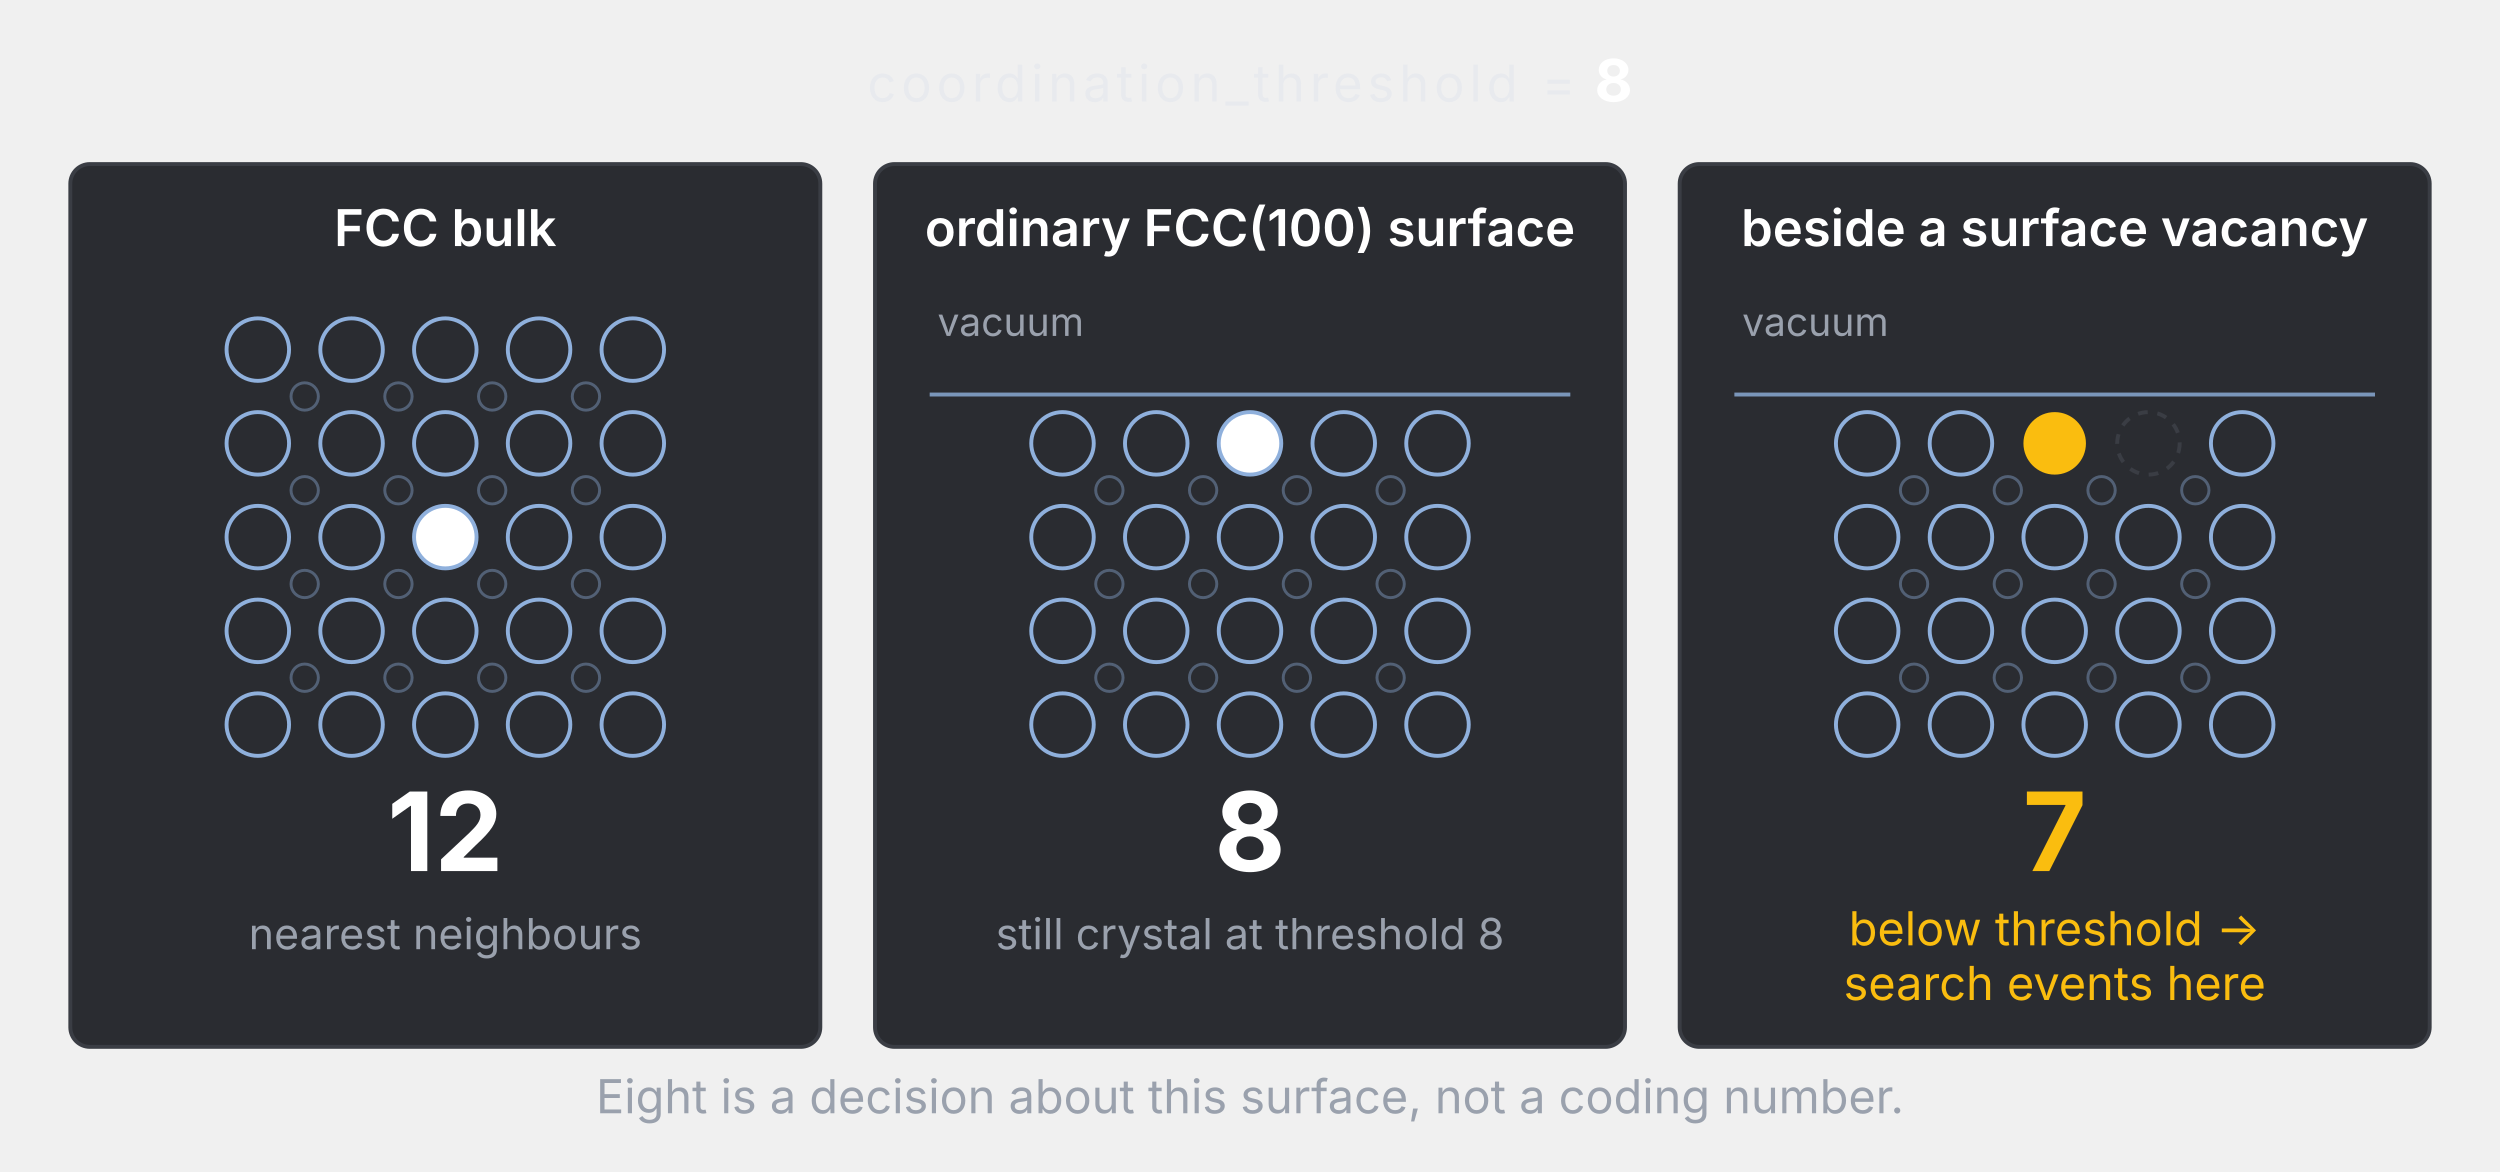
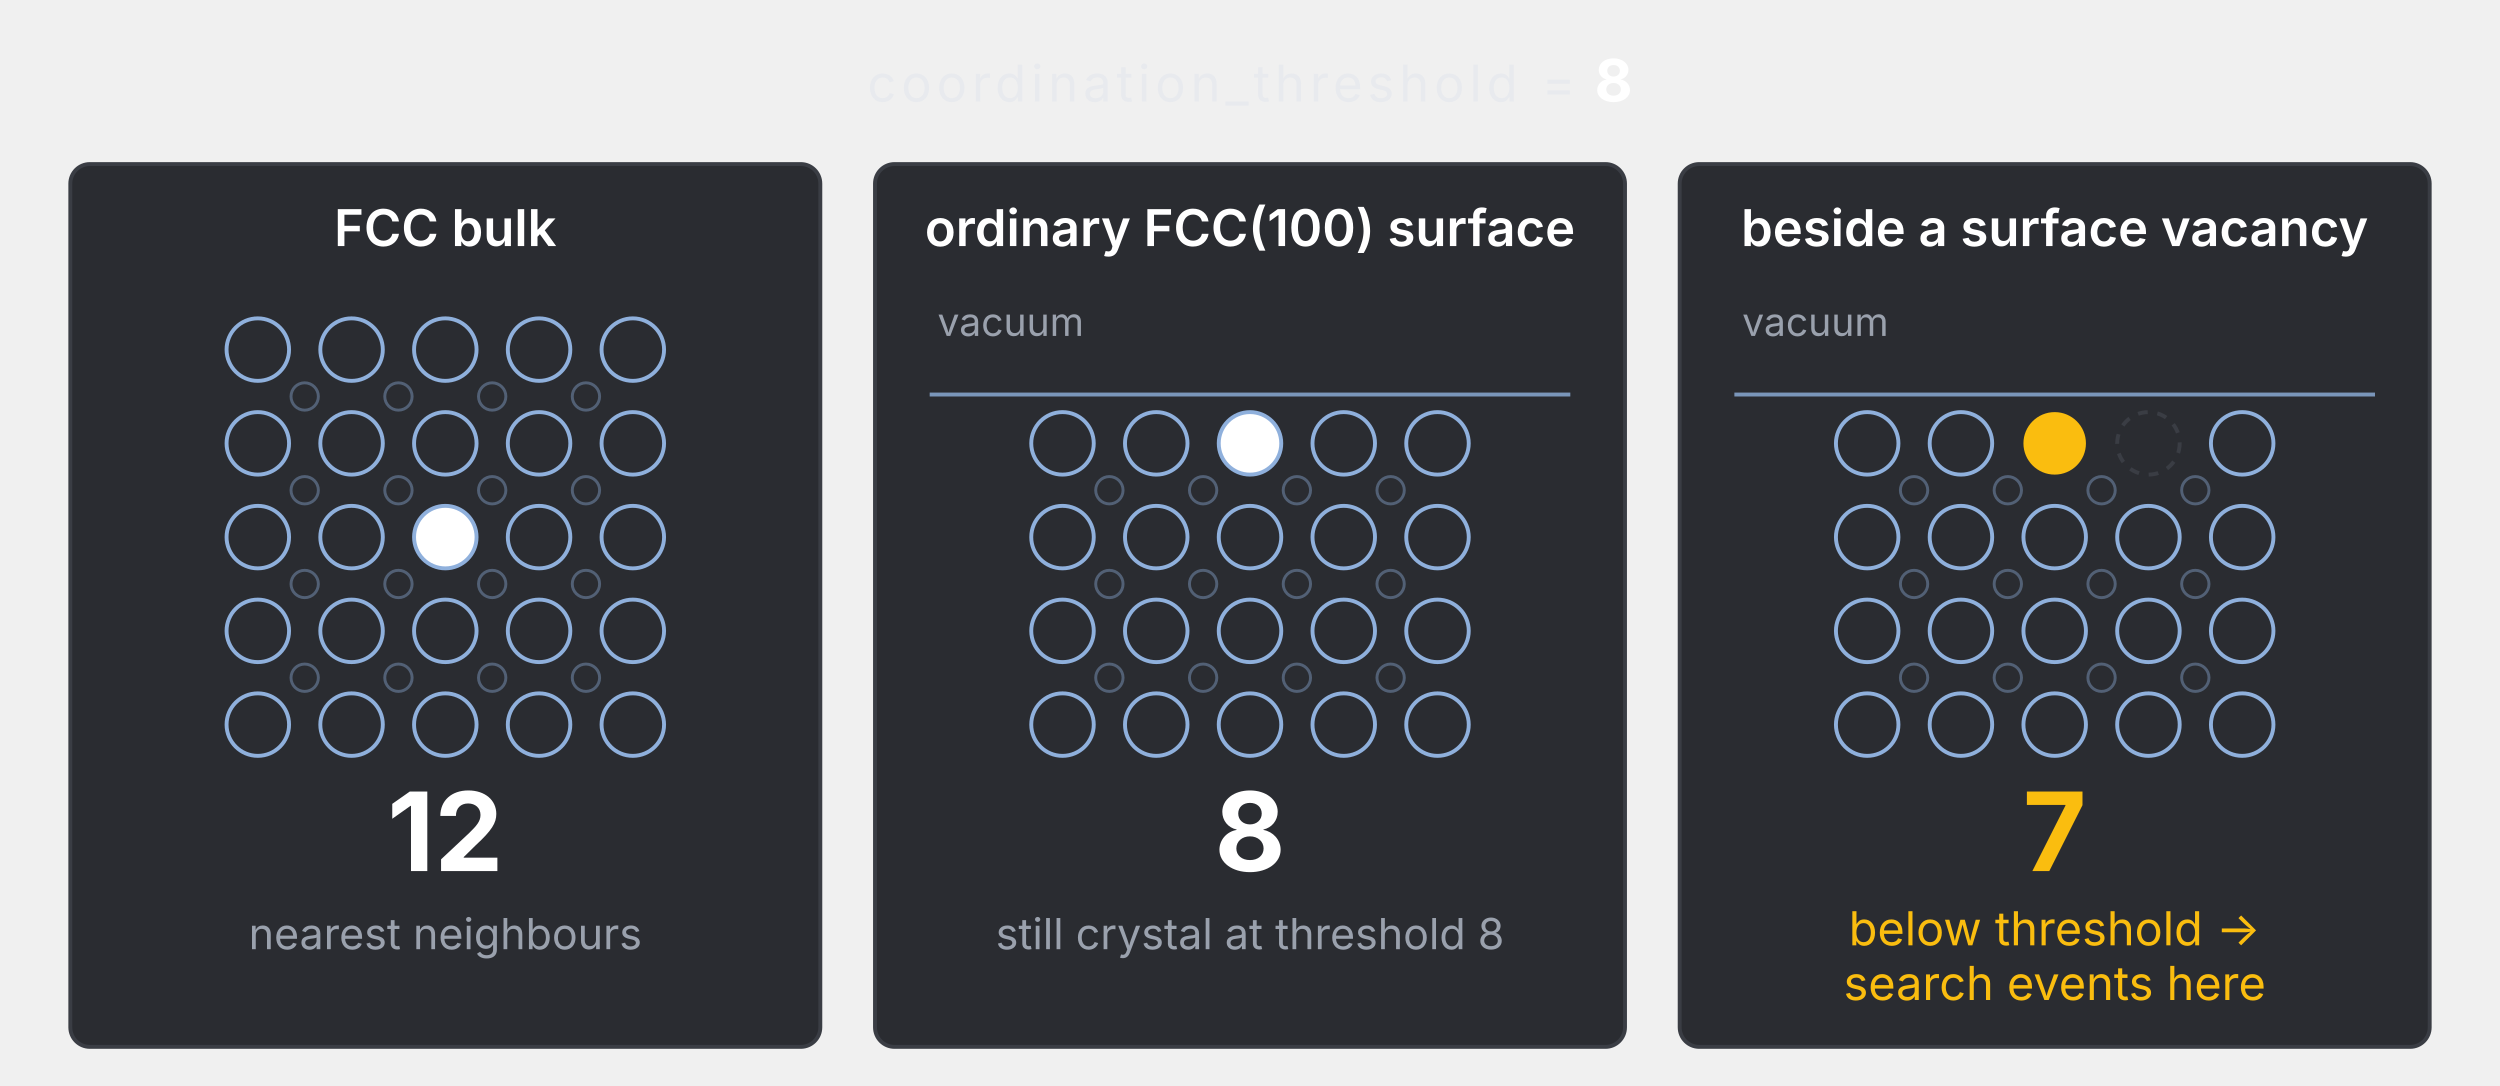
- <svg xmlns="http://www.w3.org/2000/svg" viewBox="0 0 1280 600" role="img" aria-label="FCC(100) coordination ladder: bulk 12, surface 8, beside a vacancy 7">
+ <svg xmlns="http://www.w3.org/2000/svg" viewBox="0 0 1280 556" role="img" aria-label="FCC(100) coordination ladder: bulk 12, surface 8, beside a vacancy 7">
  <text x="640" y="52" text-anchor="middle" font-family="system-ui, -apple-system, 'Segoe UI', sans-serif" font-size="26" fill="#e8eaee" letter-spacing="2.5">coordination_threshold = <tspan fill="#ffffff" font-weight="700" font-size="30">8</tspan>
  </text>
  <rect x="36" y="84" width="384" height="452" rx="10" fill="#2a2c31" stroke="#3a3d44" stroke-width="2" />
  <text x="228" y="126" text-anchor="middle" font-family="system-ui, -apple-system, 'Segoe UI', sans-serif" font-size="26" font-weight="600" fill="#ffffff">FCC bulk</text>
  <g fill="none" stroke="#8fb0dc" stroke-width="1.5" opacity="0.4">
    <circle cx="156" cy="203" r="7" />
    <circle cx="204" cy="203" r="7" />
    <circle cx="252" cy="203" r="7" />
    <circle cx="300" cy="203" r="7" />
    <circle cx="156" cy="251" r="7" />
    <circle cx="204" cy="251" r="7" />
    <circle cx="252" cy="251" r="7" />
    <circle cx="300" cy="251" r="7" />
    <circle cx="156" cy="299" r="7" />
    <circle cx="204" cy="299" r="7" />
    <circle cx="252" cy="299" r="7" />
    <circle cx="300" cy="299" r="7" />
    <circle cx="156" cy="347" r="7" />
    <circle cx="204" cy="347" r="7" />
    <circle cx="252" cy="347" r="7" />
    <circle cx="300" cy="347" r="7" />
  </g>
  <g fill="#2a2c31" stroke="#8fb0dc" stroke-width="2">
    <circle cx="132" cy="179" r="16" />
    <circle cx="180" cy="179" r="16" />
    <circle cx="228" cy="179" r="16" />
    <circle cx="276" cy="179" r="16" />
    <circle cx="324" cy="179" r="16" />
    <circle cx="132" cy="227" r="16" />
    <circle cx="180" cy="227" r="16" />
    <circle cx="228" cy="227" r="16" />
    <circle cx="276" cy="227" r="16" />
    <circle cx="324" cy="227" r="16" />
    <circle cx="132" cy="275" r="16" />
    <circle cx="180" cy="275" r="16" />
    <circle cx="276" cy="275" r="16" />
    <circle cx="324" cy="275" r="16" />
    <circle cx="132" cy="323" r="16" />
    <circle cx="180" cy="323" r="16" />
    <circle cx="228" cy="323" r="16" />
    <circle cx="276" cy="323" r="16" />
    <circle cx="324" cy="323" r="16" />
    <circle cx="132" cy="371" r="16" />
    <circle cx="180" cy="371" r="16" />
    <circle cx="228" cy="371" r="16" />
    <circle cx="276" cy="371" r="16" />
    <circle cx="324" cy="371" r="16" />
  </g>
  <circle cx="228" cy="275" r="16" fill="#ffffff" stroke="#8fb0dc" stroke-width="2" />
  <text x="228" y="446" text-anchor="middle" font-family="system-ui, -apple-system, 'Segoe UI', sans-serif" font-size="56" font-weight="700" fill="#ffffff">12</text>
  <text x="228" y="486" text-anchor="middle" font-family="system-ui, -apple-system, 'Segoe UI', sans-serif" font-size="22" fill="#9aa1ad">nearest neighbours</text>
  <rect x="448" y="84" width="384" height="452" rx="10" fill="#2a2c31" stroke="#3a3d44" stroke-width="2" />
  <text x="640" y="126" text-anchor="middle" font-family="system-ui, -apple-system, 'Segoe UI', sans-serif" font-size="26" font-weight="600" fill="#ffffff">ordinary FCC(100) surface</text>
  <text x="480" y="172" font-family="system-ui, -apple-system, 'Segoe UI', sans-serif" font-size="20" fill="#9aa1ad">vacuum</text>
  <line x1="476" y1="202" x2="804" y2="202" stroke="#8fb0dc" stroke-width="2" opacity="0.8" />
  <g fill="none" stroke="#8fb0dc" stroke-width="1.5" opacity="0.4">
    <circle cx="568" cy="251" r="7" />
    <circle cx="616" cy="251" r="7" />
    <circle cx="664" cy="251" r="7" />
    <circle cx="712" cy="251" r="7" />
    <circle cx="568" cy="299" r="7" />
    <circle cx="616" cy="299" r="7" />
    <circle cx="664" cy="299" r="7" />
    <circle cx="712" cy="299" r="7" />
    <circle cx="568" cy="347" r="7" />
    <circle cx="616" cy="347" r="7" />
    <circle cx="664" cy="347" r="7" />
    <circle cx="712" cy="347" r="7" />
  </g>
  <g fill="#2a2c31" stroke="#8fb0dc" stroke-width="2">
    <circle cx="544" cy="227" r="16" />
    <circle cx="592" cy="227" r="16" />
    <circle cx="688" cy="227" r="16" />
    <circle cx="736" cy="227" r="16" />
    <circle cx="544" cy="275" r="16" />
    <circle cx="592" cy="275" r="16" />
    <circle cx="640" cy="275" r="16" />
    <circle cx="688" cy="275" r="16" />
    <circle cx="736" cy="275" r="16" />
    <circle cx="544" cy="323" r="16" />
    <circle cx="592" cy="323" r="16" />
    <circle cx="640" cy="323" r="16" />
    <circle cx="688" cy="323" r="16" />
    <circle cx="736" cy="323" r="16" />
    <circle cx="544" cy="371" r="16" />
    <circle cx="592" cy="371" r="16" />
    <circle cx="640" cy="371" r="16" />
    <circle cx="688" cy="371" r="16" />
    <circle cx="736" cy="371" r="16" />
  </g>
  <circle cx="640" cy="227" r="16" fill="#ffffff" stroke="#8fb0dc" stroke-width="2" />
  <text x="640" y="446" text-anchor="middle" font-family="system-ui, -apple-system, 'Segoe UI', sans-serif" font-size="56" font-weight="700" fill="#ffffff">8</text>
  <text x="640" y="486" text-anchor="middle" font-family="system-ui, -apple-system, 'Segoe UI', sans-serif" font-size="22" fill="#9aa1ad">still crystal at threshold 8</text>
  <rect x="860" y="84" width="384" height="452" rx="10" fill="#2a2c31" stroke="#3a3d44" stroke-width="2" />
  <text x="1052" y="126" text-anchor="middle" font-family="system-ui, -apple-system, 'Segoe UI', sans-serif" font-size="26" font-weight="600" fill="#ffffff">beside a surface vacancy</text>
  <text x="892" y="172" font-family="system-ui, -apple-system, 'Segoe UI', sans-serif" font-size="20" fill="#9aa1ad">vacuum</text>
  <line x1="888" y1="202" x2="1216" y2="202" stroke="#8fb0dc" stroke-width="2" opacity="0.8" />
  <g fill="none" stroke="#8fb0dc" stroke-width="1.5" opacity="0.4">
    <circle cx="980" cy="251" r="7" />
    <circle cx="1028" cy="251" r="7" />
    <circle cx="1076" cy="251" r="7" />
    <circle cx="1124" cy="251" r="7" />
    <circle cx="980" cy="299" r="7" />
    <circle cx="1028" cy="299" r="7" />
    <circle cx="1076" cy="299" r="7" />
    <circle cx="1124" cy="299" r="7" />
    <circle cx="980" cy="347" r="7" />
    <circle cx="1028" cy="347" r="7" />
    <circle cx="1076" cy="347" r="7" />
    <circle cx="1124" cy="347" r="7" />
  </g>
  <g fill="#2a2c31" stroke="#8fb0dc" stroke-width="2">
    <circle cx="956" cy="227" r="16" />
    <circle cx="1004" cy="227" r="16" />
    <circle cx="1148" cy="227" r="16" />
    <circle cx="956" cy="275" r="16" />
    <circle cx="1004" cy="275" r="16" />
    <circle cx="1052" cy="275" r="16" />
    <circle cx="1100" cy="275" r="16" />
    <circle cx="1148" cy="275" r="16" />
    <circle cx="956" cy="323" r="16" />
    <circle cx="1004" cy="323" r="16" />
    <circle cx="1052" cy="323" r="16" />
    <circle cx="1100" cy="323" r="16" />
    <circle cx="1148" cy="323" r="16" />
    <circle cx="956" cy="371" r="16" />
    <circle cx="1004" cy="371" r="16" />
    <circle cx="1052" cy="371" r="16" />
    <circle cx="1100" cy="371" r="16" />
    <circle cx="1148" cy="371" r="16" />
  </g>
  <circle cx="1100" cy="227" r="16" fill="none" stroke="#3a3d44" stroke-width="2" stroke-dasharray="5 5" />
  <circle cx="1052" cy="227" r="16" fill="#FABD0F" />
  <text x="1052" y="446" text-anchor="middle" font-family="system-ui, -apple-system, 'Segoe UI', sans-serif" font-size="56" font-weight="700" fill="#FABD0F">7</text>
  <text x="1052" y="484" text-anchor="middle" font-family="system-ui, -apple-system, 'Segoe UI', sans-serif" font-size="24" fill="#FABD0F">below threshold →</text>
  <text x="1052" y="512" text-anchor="middle" font-family="system-ui, -apple-system, 'Segoe UI', sans-serif" font-size="24" fill="#FABD0F">search events here</text>
-   <text x="640" y="570" text-anchor="middle" font-family="system-ui, -apple-system, 'Segoe UI', sans-serif" font-size="24" fill="#9aa1ad">Eight is a decision about this surface, not a coding number.</text>
</svg>
